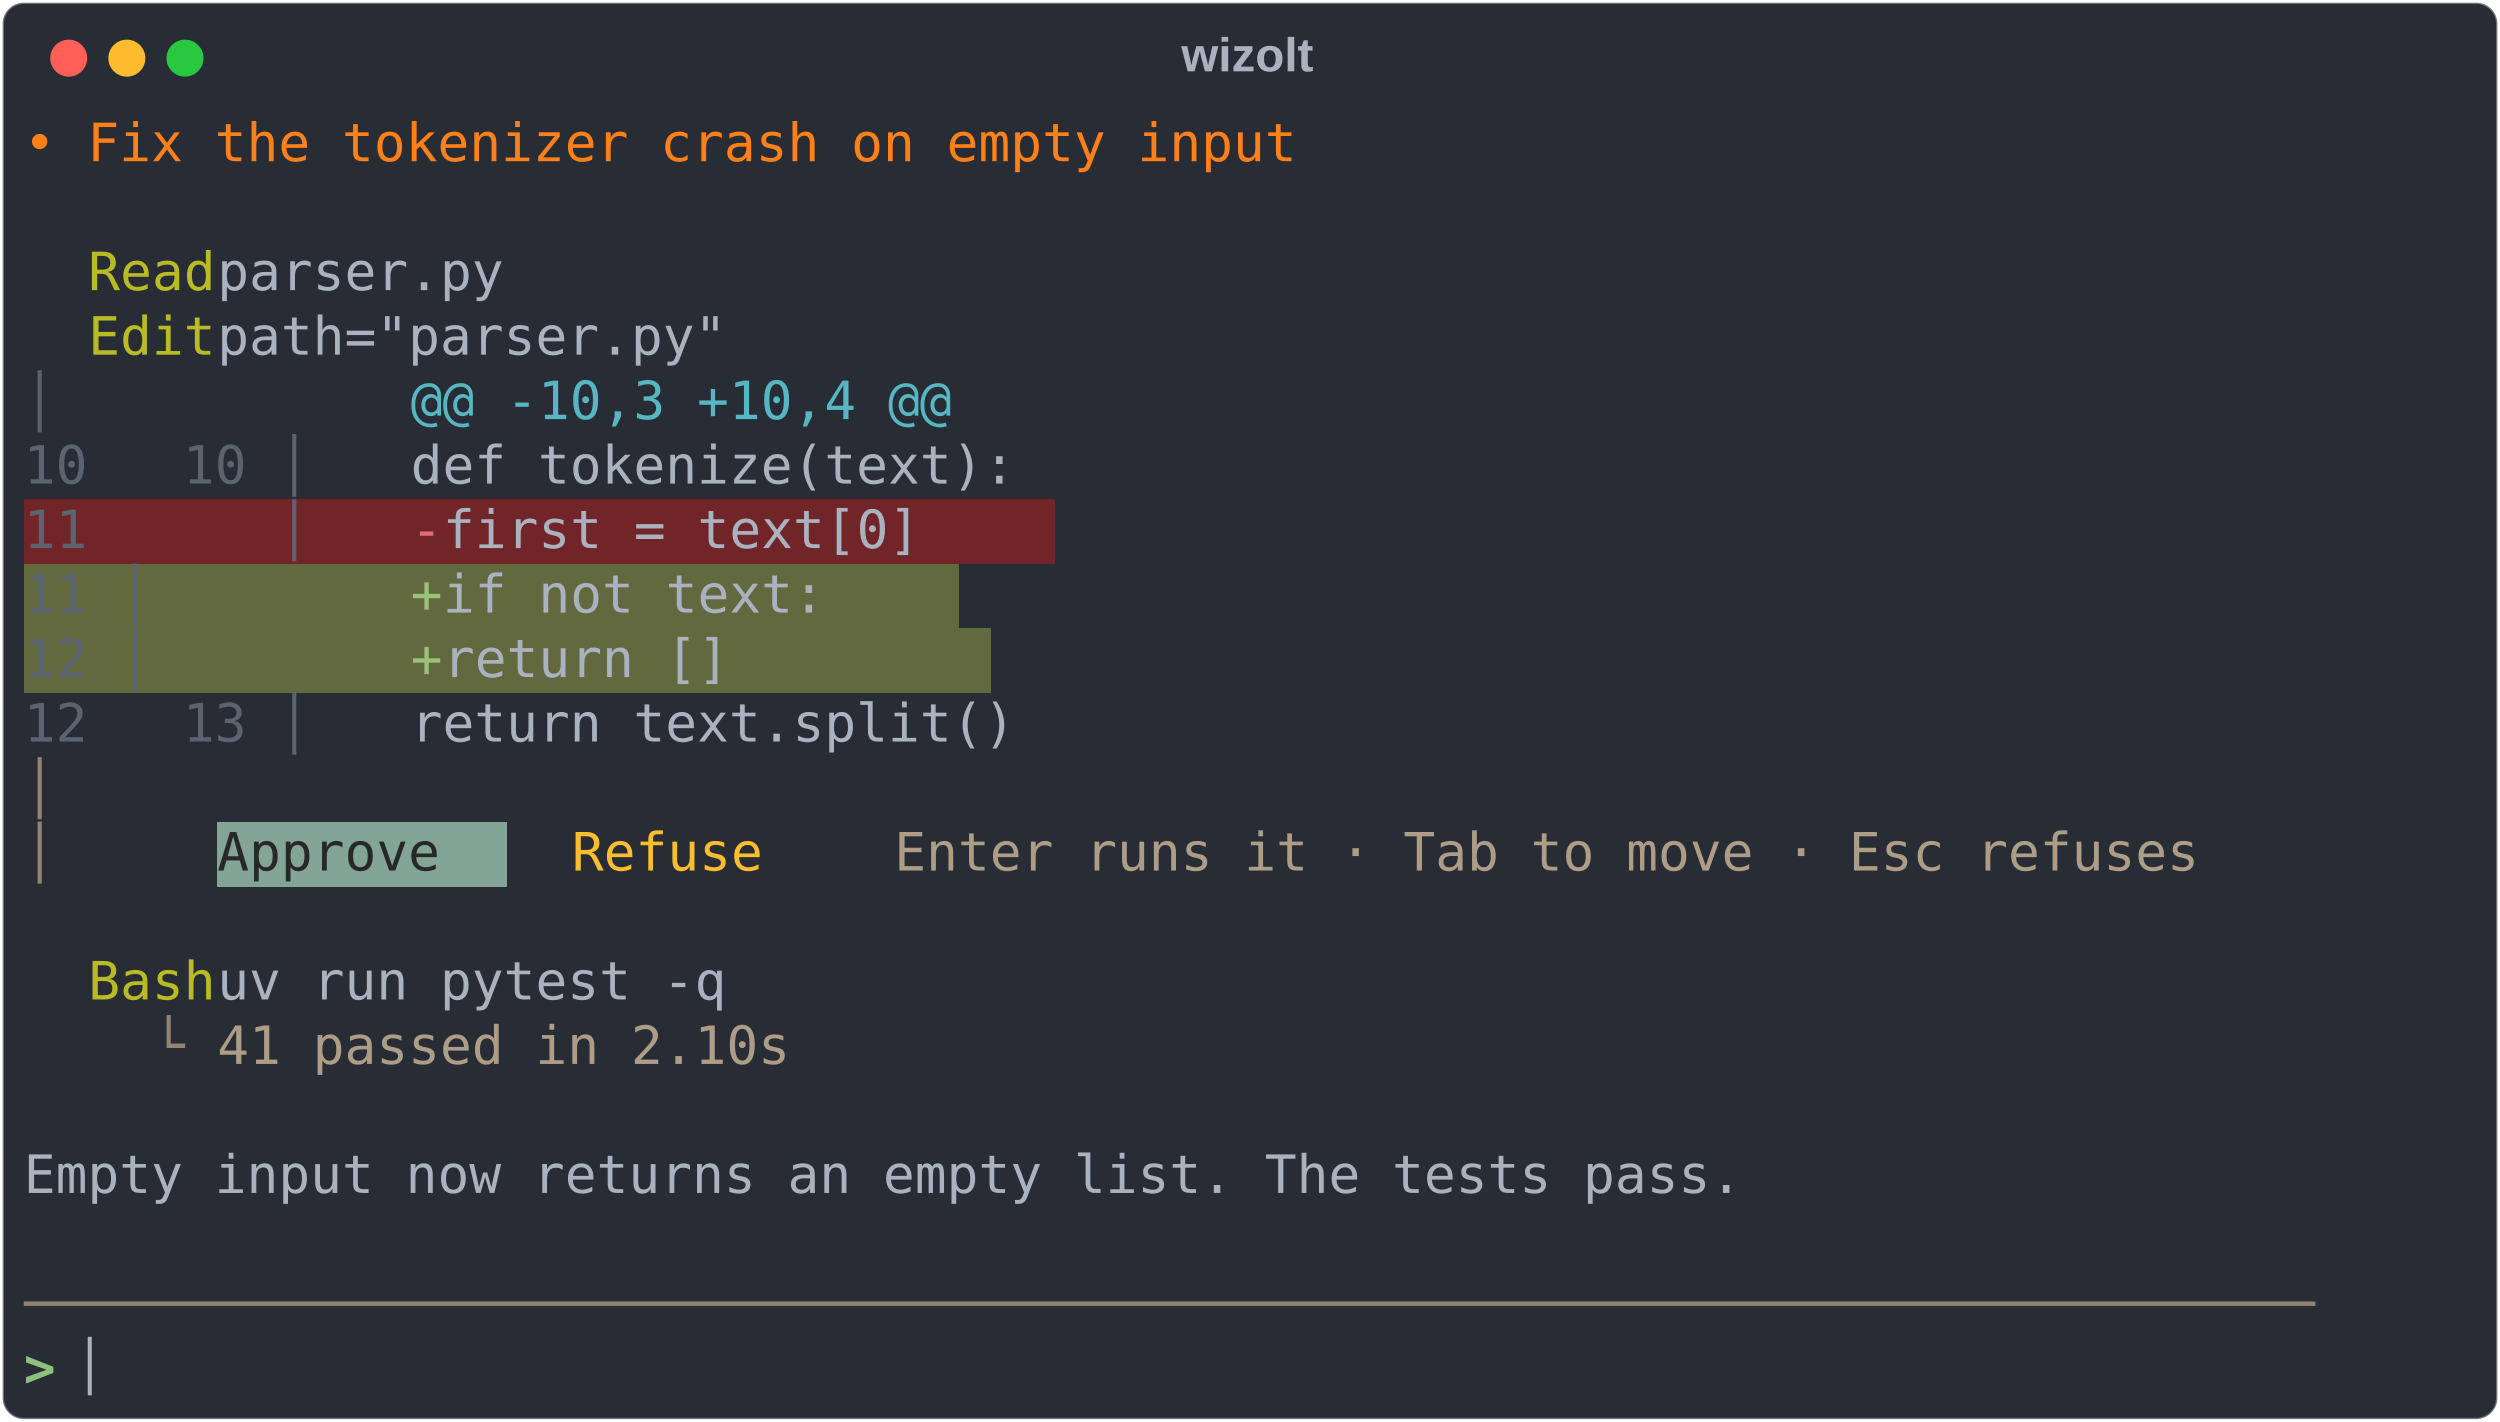
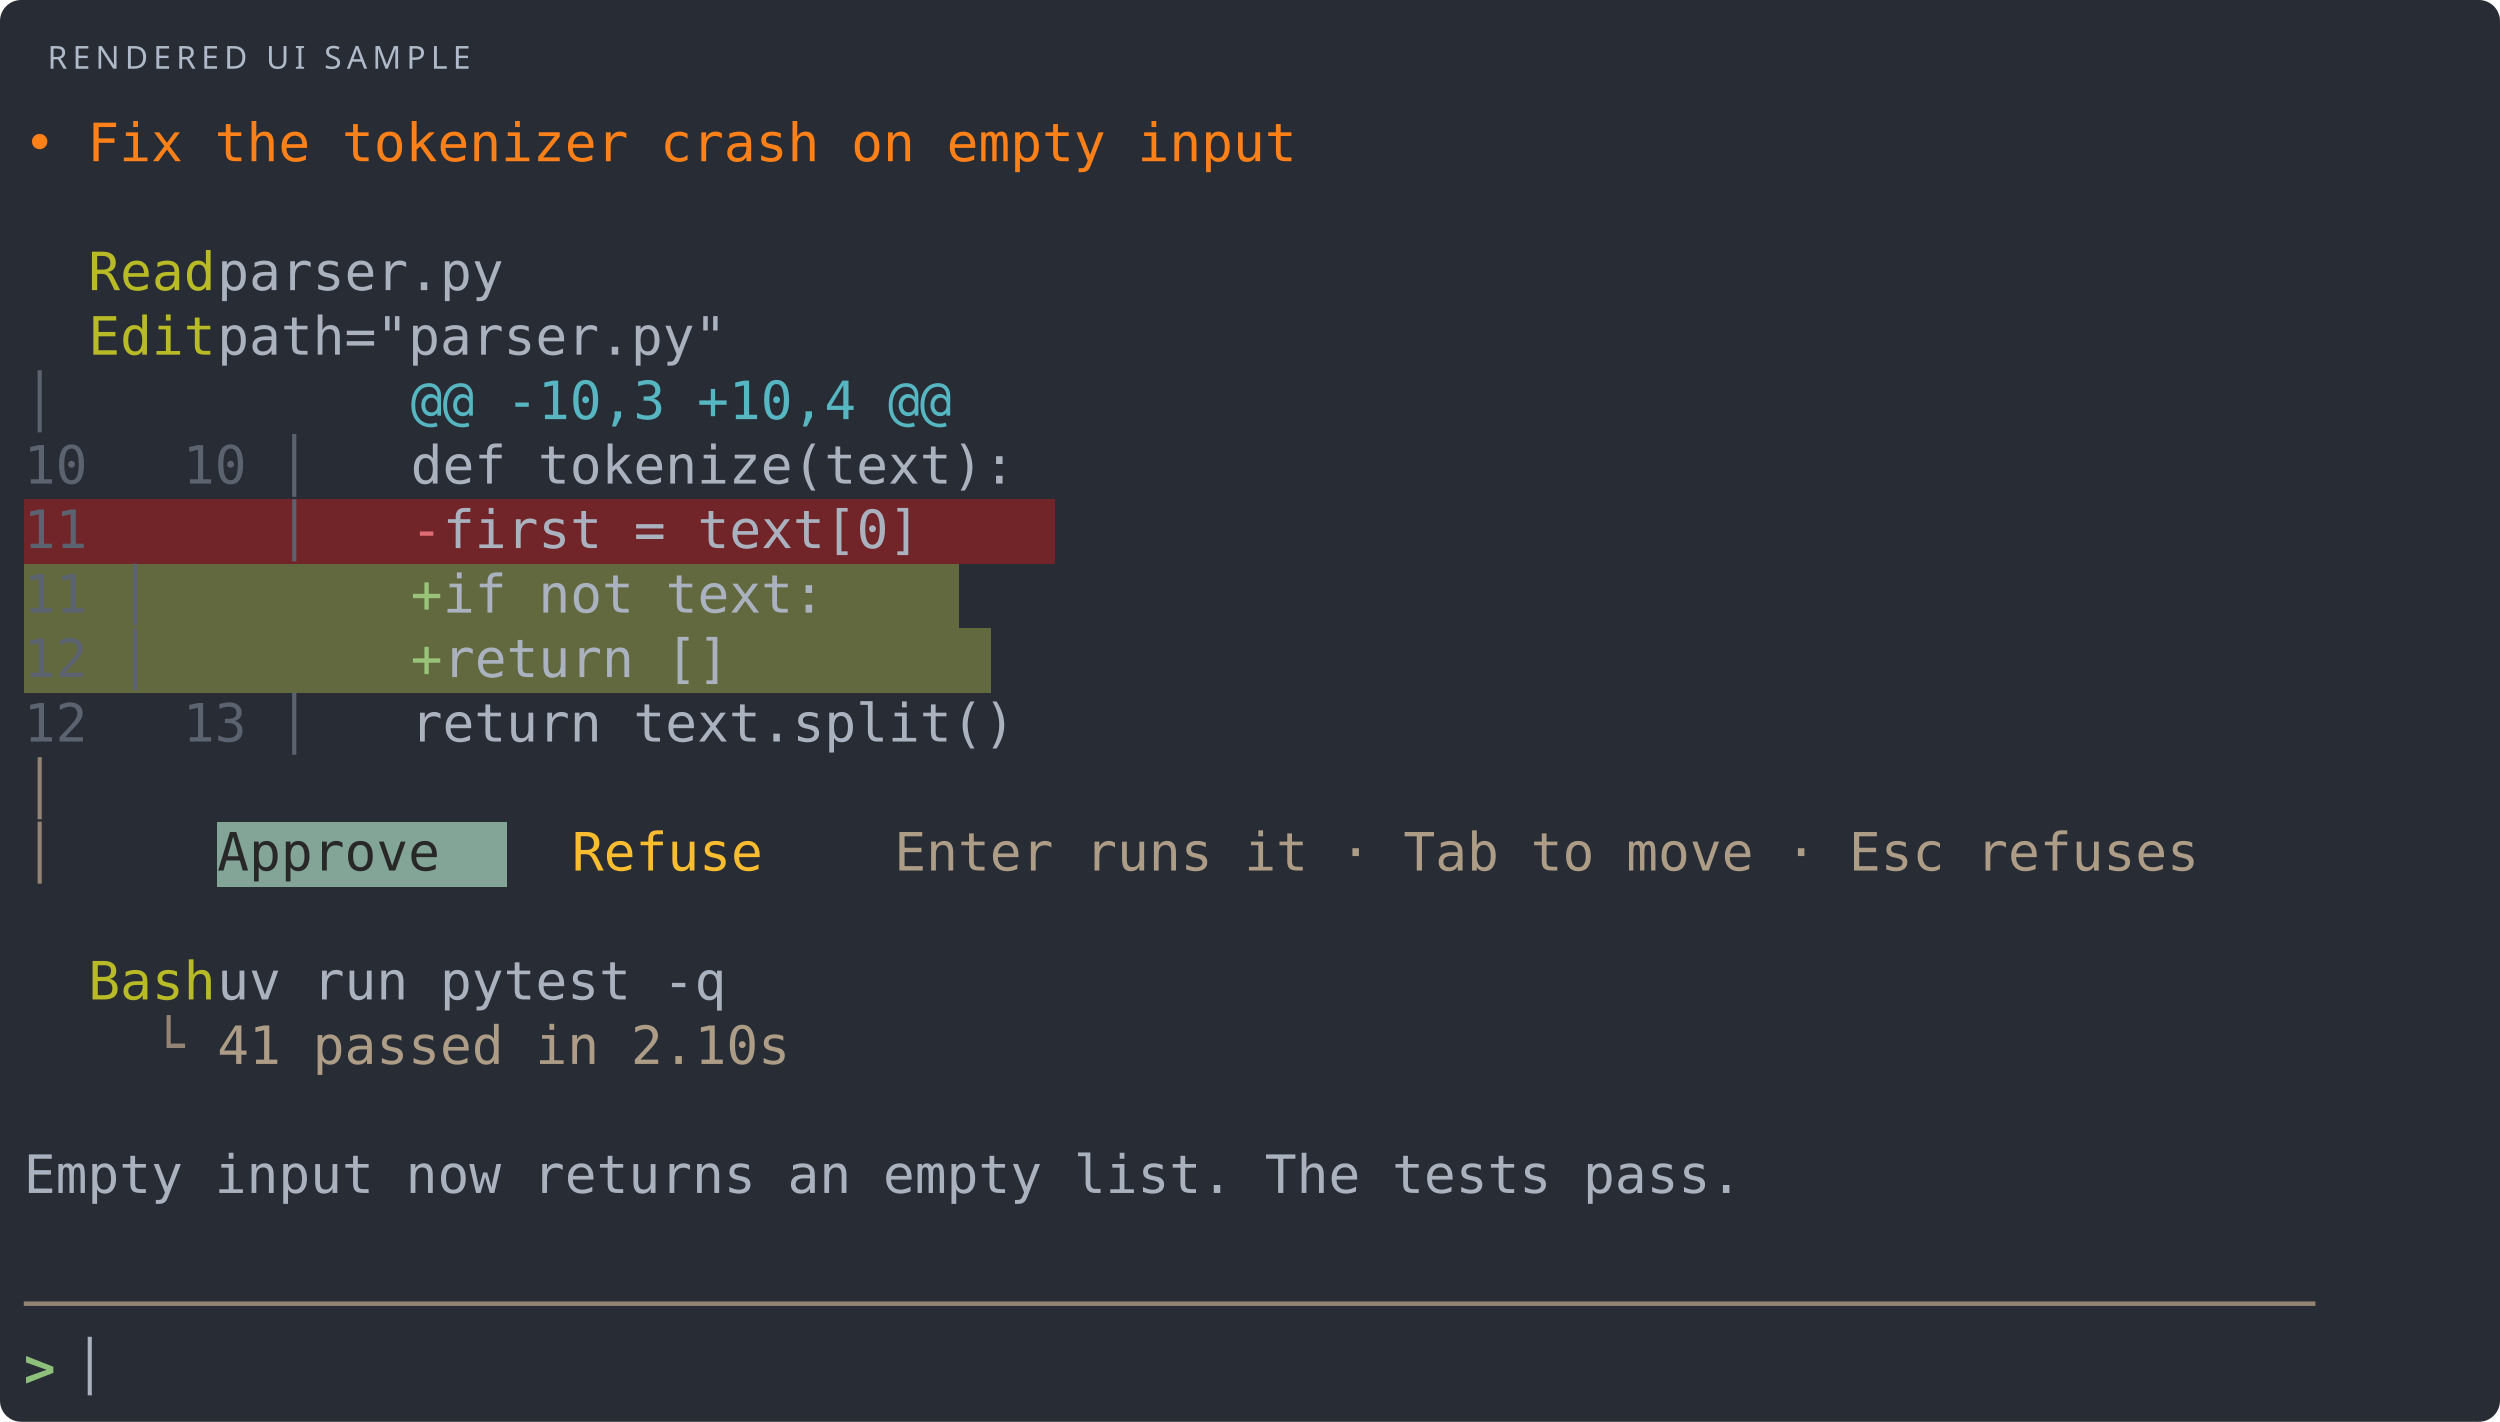
- <svg xmlns="http://www.w3.org/2000/svg" class="rich-terminal" viewBox="0 0 946 538.0">
+ <svg xmlns="http://www.w3.org/2000/svg" viewBox="0 0 946 538.0">
  <style>
- 
-     @font-face {
-         font-family: "Fira Code";
-         src: local("FiraCode-Regular"),
-                 url("https://cdnjs.cloudflare.com/ajax/libs/firacode/6.2.0/woff2/FiraCode-Regular.woff2") format("woff2"),
-                 url("https://cdnjs.cloudflare.com/ajax/libs/firacode/6.2.0/woff/FiraCode-Regular.woff") format("woff");
-         font-style: normal;
-         font-weight: 400;
-     }
-     @font-face {
-         font-family: "Fira Code";
-         src: local("FiraCode-Bold"),
-                 url("https://cdnjs.cloudflare.com/ajax/libs/firacode/6.2.0/woff2/FiraCode-Bold.woff2") format("woff2"),
-                 url("https://cdnjs.cloudflare.com/ajax/libs/firacode/6.2.0/woff/FiraCode-Bold.woff") format("woff");
-         font-style: bold;
-         font-weight: 700;
-     }
- 
-     .getting-started-turn-matrix {
-         font-family: Fira Code, monospace;
-         font-size: 20px;
-         line-height: 24.4px;
-         font-variant-east-asian: full-width;
-     }
- 
-     .getting-started-turn-title {
-         font-size: 18px;
-         font-weight: bold;
-         font-family: arial;
-     }
- 
-     .getting-started-turn-r1 { fill: #fe8019 }
+ .getting-started-turn-matrix {font-family:monospace;font-size:20px;line-height:24.4px}
+ .getting-started-turn-r1 { fill: #fe8019 }
.getting-started-turn-r2 { fill: #abb2bf }
.getting-started-turn-r3 { fill: #b8bb26 }
.getting-started-turn-r4 { fill: #5c6370 }
.getting-started-turn-r5 { fill: #56b6c2 }
.getting-started-turn-r6 { fill: #e06c75 }
.getting-started-turn-r7 { fill: #98c379 }
.getting-started-turn-r8 { fill: #928374 }
.getting-started-turn-r9 { fill: #282828 }
.getting-started-turn-r10 { fill: #fabd2f }
.getting-started-turn-r11 { fill: #ad9d87 }
.getting-started-turn-r12 { fill: #8ec07c;font-weight: bold }
-     </style>
+ </style>
  <defs>
    <clipPath id="getting-started-turn-clip-terminal">
-       <rect x="0" y="0" width="926.2" height="487.0" />
+       <rect width="926.2" height="487.0" />
    </clipPath>
    <clipPath id="getting-started-turn-line-0">
      <rect x="0" y="1.5" width="927.2" height="24.65" />
    </clipPath>
    <clipPath id="getting-started-turn-line-1">
      <rect x="0" y="25.9" width="927.2" height="24.65" />
    </clipPath>
    <clipPath id="getting-started-turn-line-2">
      <rect x="0" y="50.3" width="927.2" height="24.65" />
    </clipPath>
    <clipPath id="getting-started-turn-line-3">
      <rect x="0" y="74.7" width="927.2" height="24.65" />
    </clipPath>
    <clipPath id="getting-started-turn-line-4">
      <rect x="0" y="99.1" width="927.2" height="24.65" />
    </clipPath>
    <clipPath id="getting-started-turn-line-5">
      <rect x="0" y="123.5" width="927.2" height="24.65" />
    </clipPath>
    <clipPath id="getting-started-turn-line-6">
      <rect x="0" y="147.9" width="927.2" height="24.65" />
    </clipPath>
    <clipPath id="getting-started-turn-line-7">
      <rect x="0" y="172.3" width="927.2" height="24.65" />
    </clipPath>
    <clipPath id="getting-started-turn-line-8">
      <rect x="0" y="196.7" width="927.2" height="24.65" />
    </clipPath>
    <clipPath id="getting-started-turn-line-9">
      <rect x="0" y="221.1" width="927.2" height="24.65" />
    </clipPath>
    <clipPath id="getting-started-turn-line-10">
      <rect x="0" y="245.5" width="927.2" height="24.65" />
    </clipPath>
    <clipPath id="getting-started-turn-line-11">
      <rect x="0" y="269.9" width="927.2" height="24.65" />
    </clipPath>
    <clipPath id="getting-started-turn-line-12">
      <rect x="0" y="294.3" width="927.2" height="24.65" />
    </clipPath>
    <clipPath id="getting-started-turn-line-13">
      <rect x="0" y="318.7" width="927.2" height="24.65" />
    </clipPath>
    <clipPath id="getting-started-turn-line-14">
      <rect x="0" y="343.1" width="927.2" height="24.65" />
    </clipPath>
    <clipPath id="getting-started-turn-line-15">
      <rect x="0" y="367.5" width="927.2" height="24.65" />
    </clipPath>
    <clipPath id="getting-started-turn-line-16">
      <rect x="0" y="391.9" width="927.2" height="24.65" />
    </clipPath>
    <clipPath id="getting-started-turn-line-17">
      <rect x="0" y="416.3" width="927.2" height="24.65" />
    </clipPath>
    <clipPath id="getting-started-turn-line-18">
      <rect x="0" y="440.7" width="927.2" height="24.65" />
    </clipPath>
  </defs>
-   <rect fill="#282c34" stroke="rgba(255,255,255,0.35)" stroke-width="1" x="1" y="1" width="944" height="536" rx="8" />
-   <text class="getting-started-turn-title" fill="#abb2bf" text-anchor="middle" x="472" y="27">wizolt</text>
-   <g transform="translate(26,22)">
-     <circle cx="0" cy="0" r="7" fill="#ff5f57" />
-     <circle cx="22" cy="0" r="7" fill="#febc2e" />
-     <circle cx="44" cy="0" r="7" fill="#28c840" />
-   </g>
+   <rect width="946" height="538.0" rx="8" fill="#282c34" />
+   <text x="18" y="26" fill="#aebac9" font-family="sans-serif" font-size="12" letter-spacing="2">RENDERED UI SAMPLE</text>
  <g transform="translate(9, 41)" clip-path="url(#getting-started-turn-clip-terminal)">
    <rect fill="#722529" x="0" y="147.9" width="146.4" height="24.65" shape-rendering="crispEdges" />
    <rect fill="#722529" x="146.4" y="147.9" width="12.2" height="24.65" shape-rendering="crispEdges" />
    <rect fill="#722529" x="158.6" y="147.9" width="231.8" height="24.65" shape-rendering="crispEdges" />
    <rect fill="#62693e" x="0" y="172.3" width="146.4" height="24.65" shape-rendering="crispEdges" />
    <rect fill="#62693e" x="146.4" y="172.3" width="12.2" height="24.65" shape-rendering="crispEdges" />
    <rect fill="#62693e" x="158.6" y="172.3" width="195.2" height="24.65" shape-rendering="crispEdges" />
    <rect fill="#62693e" x="0" y="196.7" width="146.4" height="24.65" shape-rendering="crispEdges" />
    <rect fill="#62693e" x="146.4" y="196.7" width="12.2" height="24.65" shape-rendering="crispEdges" />
    <rect fill="#62693e" x="158.6" y="196.7" width="207.4" height="24.65" shape-rendering="crispEdges" />
    <rect fill="#83a598" x="73.2" y="269.9" width="109.8" height="24.65" shape-rendering="crispEdges" />
    <g class="getting-started-turn-matrix">
      <text class="getting-started-turn-r1" x="0" y="20" textLength="488" clip-path="url(#getting-started-turn-line-0)">• Fix the tokenizer crash on empty input</text>
      <text class="getting-started-turn-r2" x="927.2" y="20" textLength="12.2" clip-path="url(#getting-started-turn-line-0)">
</text>
      <text class="getting-started-turn-r2" x="927.2" y="44.4" textLength="12.2" clip-path="url(#getting-started-turn-line-1)">
</text>
      <text class="getting-started-turn-r3" x="24.4" y="68.8" textLength="48.8" clip-path="url(#getting-started-turn-line-2)">Read</text>
      <text class="getting-started-turn-r2" x="73.2" y="68.8" textLength="134.2" clip-path="url(#getting-started-turn-line-2)">  parser.py</text>
      <text class="getting-started-turn-r2" x="927.2" y="68.8" textLength="12.2" clip-path="url(#getting-started-turn-line-2)">
</text>
      <text class="getting-started-turn-r3" x="24.4" y="93.2" textLength="48.8" clip-path="url(#getting-started-turn-line-3)">Edit</text>
      <text class="getting-started-turn-r2" x="73.2" y="93.2" textLength="219.6" clip-path="url(#getting-started-turn-line-3)">  path="parser.py"</text>
      <text class="getting-started-turn-r2" x="927.2" y="93.2" textLength="12.2" clip-path="url(#getting-started-turn-line-3)">
</text>
      <text class="getting-started-turn-r4" x="0" y="117.6" textLength="146.4" clip-path="url(#getting-started-turn-line-4)">          │ </text>
      <text class="getting-started-turn-r5" x="146.4" y="117.6" textLength="207.4" clip-path="url(#getting-started-turn-line-4)">@@ -10,3 +10,4 @@</text>
      <text class="getting-started-turn-r2" x="927.2" y="117.6" textLength="12.2" clip-path="url(#getting-started-turn-line-4)">
</text>
      <text class="getting-started-turn-r4" x="0" y="142" textLength="146.4" clip-path="url(#getting-started-turn-line-5)">  10   10 │ </text>
      <text class="getting-started-turn-r2" x="146.4" y="142" textLength="244" clip-path="url(#getting-started-turn-line-5)"> def tokenize(text):</text>
      <text class="getting-started-turn-r2" x="927.2" y="142" textLength="12.2" clip-path="url(#getting-started-turn-line-5)">
</text>
      <text class="getting-started-turn-r4" x="0" y="166.4" textLength="146.4" clip-path="url(#getting-started-turn-line-6)">  11      │ </text>
      <text class="getting-started-turn-r6" x="146.4" y="166.4" textLength="12.2" clip-path="url(#getting-started-turn-line-6)">-</text>
      <text class="getting-started-turn-r2" x="158.6" y="166.4" textLength="231.8" clip-path="url(#getting-started-turn-line-6)">    first = text[0]</text>
      <text class="getting-started-turn-r2" x="927.2" y="166.4" textLength="12.2" clip-path="url(#getting-started-turn-line-6)">
</text>
      <text class="getting-started-turn-r4" x="0" y="190.8" textLength="146.4" clip-path="url(#getting-started-turn-line-7)">       11 │ </text>
      <text class="getting-started-turn-r7" x="146.4" y="190.8" textLength="12.2" clip-path="url(#getting-started-turn-line-7)">+</text>
      <text class="getting-started-turn-r2" x="158.6" y="190.8" textLength="195.2" clip-path="url(#getting-started-turn-line-7)">    if not text:</text>
      <text class="getting-started-turn-r2" x="927.2" y="190.8" textLength="12.2" clip-path="url(#getting-started-turn-line-7)">
</text>
      <text class="getting-started-turn-r4" x="0" y="215.2" textLength="146.4" clip-path="url(#getting-started-turn-line-8)">       12 │ </text>
      <text class="getting-started-turn-r7" x="146.4" y="215.2" textLength="12.2" clip-path="url(#getting-started-turn-line-8)">+</text>
      <text class="getting-started-turn-r2" x="158.6" y="215.2" textLength="207.4" clip-path="url(#getting-started-turn-line-8)">        return []</text>
      <text class="getting-started-turn-r2" x="927.2" y="215.2" textLength="12.2" clip-path="url(#getting-started-turn-line-8)">
</text>
      <text class="getting-started-turn-r4" x="0" y="239.6" textLength="146.4" clip-path="url(#getting-started-turn-line-9)">  12   13 │ </text>
      <text class="getting-started-turn-r2" x="146.4" y="239.6" textLength="292.8" clip-path="url(#getting-started-turn-line-9)">     return text.split()</text>
      <text class="getting-started-turn-r2" x="927.2" y="239.6" textLength="12.2" clip-path="url(#getting-started-turn-line-9)">
</text>
      <text class="getting-started-turn-r8" x="0" y="264" textLength="61" clip-path="url(#getting-started-turn-line-10)">    │</text>
      <text class="getting-started-turn-r2" x="927.2" y="264" textLength="12.2" clip-path="url(#getting-started-turn-line-10)">
</text>
      <text class="getting-started-turn-r8" x="0" y="288.4" textLength="73.2" clip-path="url(#getting-started-turn-line-11)">    │ </text>
      <text class="getting-started-turn-r9" x="73.2" y="288.4" textLength="109.8" clip-path="url(#getting-started-turn-line-11)"> Approve </text>
      <text class="getting-started-turn-r10" x="207.4" y="288.4" textLength="97.6" clip-path="url(#getting-started-turn-line-11)"> Refuse </text>
      <text class="getting-started-turn-r11" x="329.4" y="288.4" textLength="524.6" clip-path="url(#getting-started-turn-line-11)">  Enter runs it · Tab to move · Esc refuses</text>
      <text class="getting-started-turn-r2" x="927.2" y="288.4" textLength="12.2" clip-path="url(#getting-started-turn-line-11)">
</text>
      <text class="getting-started-turn-r2" x="927.2" y="312.8" textLength="12.2" clip-path="url(#getting-started-turn-line-12)">
</text>
      <text class="getting-started-turn-r3" x="24.4" y="337.2" textLength="48.8" clip-path="url(#getting-started-turn-line-13)">Bash</text>
      <text class="getting-started-turn-r2" x="73.2" y="337.2" textLength="219.6" clip-path="url(#getting-started-turn-line-13)">  uv run pytest -q</text>
      <text class="getting-started-turn-r2" x="927.2" y="337.2" textLength="12.2" clip-path="url(#getting-started-turn-line-13)">
</text>
      <text class="getting-started-turn-r8" x="48.8" y="361.6" textLength="24.4" clip-path="url(#getting-started-turn-line-14)">└ </text>
      <text class="getting-started-turn-r11" x="73.2" y="361.6" textLength="219.6" clip-path="url(#getting-started-turn-line-14)">41 passed in 2.10s</text>
      <text class="getting-started-turn-r2" x="927.2" y="361.6" textLength="12.2" clip-path="url(#getting-started-turn-line-14)">
</text>
      <text class="getting-started-turn-r2" x="927.2" y="386" textLength="12.2" clip-path="url(#getting-started-turn-line-15)">
</text>
      <text class="getting-started-turn-r2" x="0" y="410.4" textLength="683.2" clip-path="url(#getting-started-turn-line-16)">  Empty input now returns an empty list. The tests pass.</text>
      <text class="getting-started-turn-r2" x="927.2" y="410.4" textLength="12.2" clip-path="url(#getting-started-turn-line-16)">
</text>
      <text class="getting-started-turn-r2" x="927.2" y="434.8" textLength="12.2" clip-path="url(#getting-started-turn-line-17)">
</text>
      <text class="getting-started-turn-r8" x="0" y="459.2" textLength="878.4" clip-path="url(#getting-started-turn-line-18)">────────────────────────────────────────────────────────────────────────</text>
      <text class="getting-started-turn-r2" x="927.2" y="459.2" textLength="12.2" clip-path="url(#getting-started-turn-line-18)">
</text>
      <text class="getting-started-turn-r12" x="0" y="483.6" textLength="24.4" clip-path="url(#getting-started-turn-line-19)">&gt; </text>
      <text class="getting-started-turn-r2" x="24.4" y="483.6" textLength="12.2" clip-path="url(#getting-started-turn-line-19)">▏</text>
      <text class="getting-started-turn-r2" x="927.2" y="483.6" textLength="12.2" clip-path="url(#getting-started-turn-line-19)">
</text>
    </g>
  </g>
</svg>
